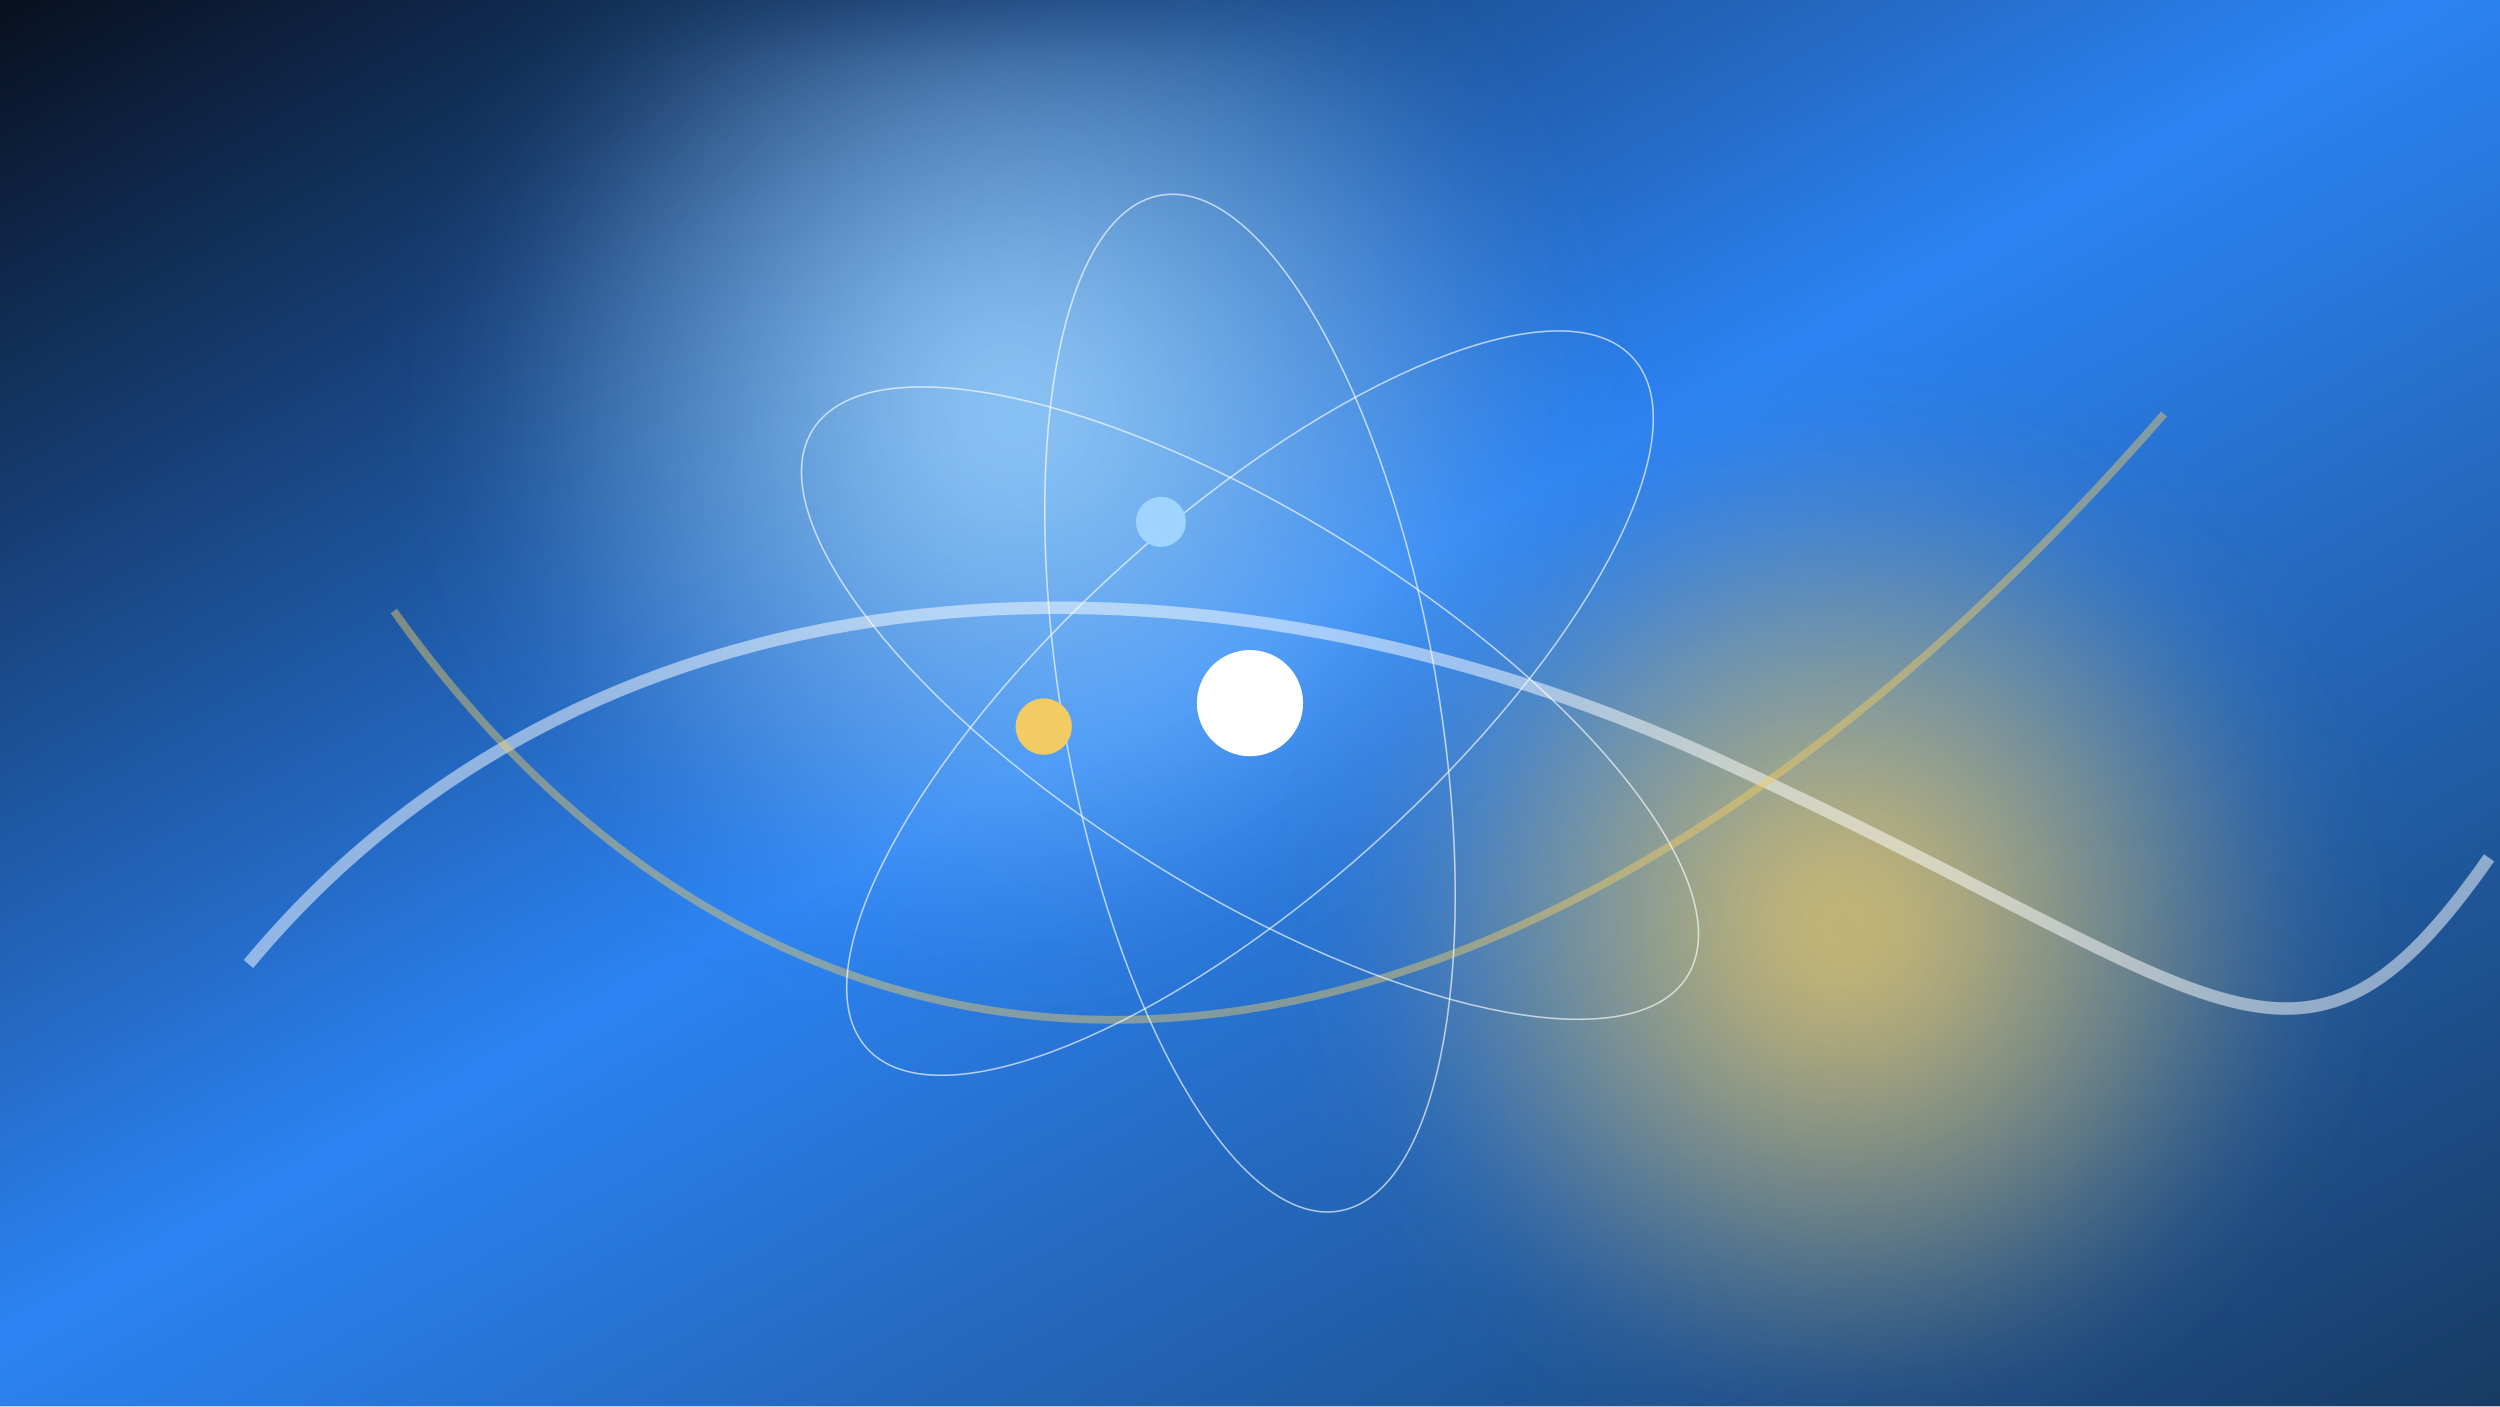
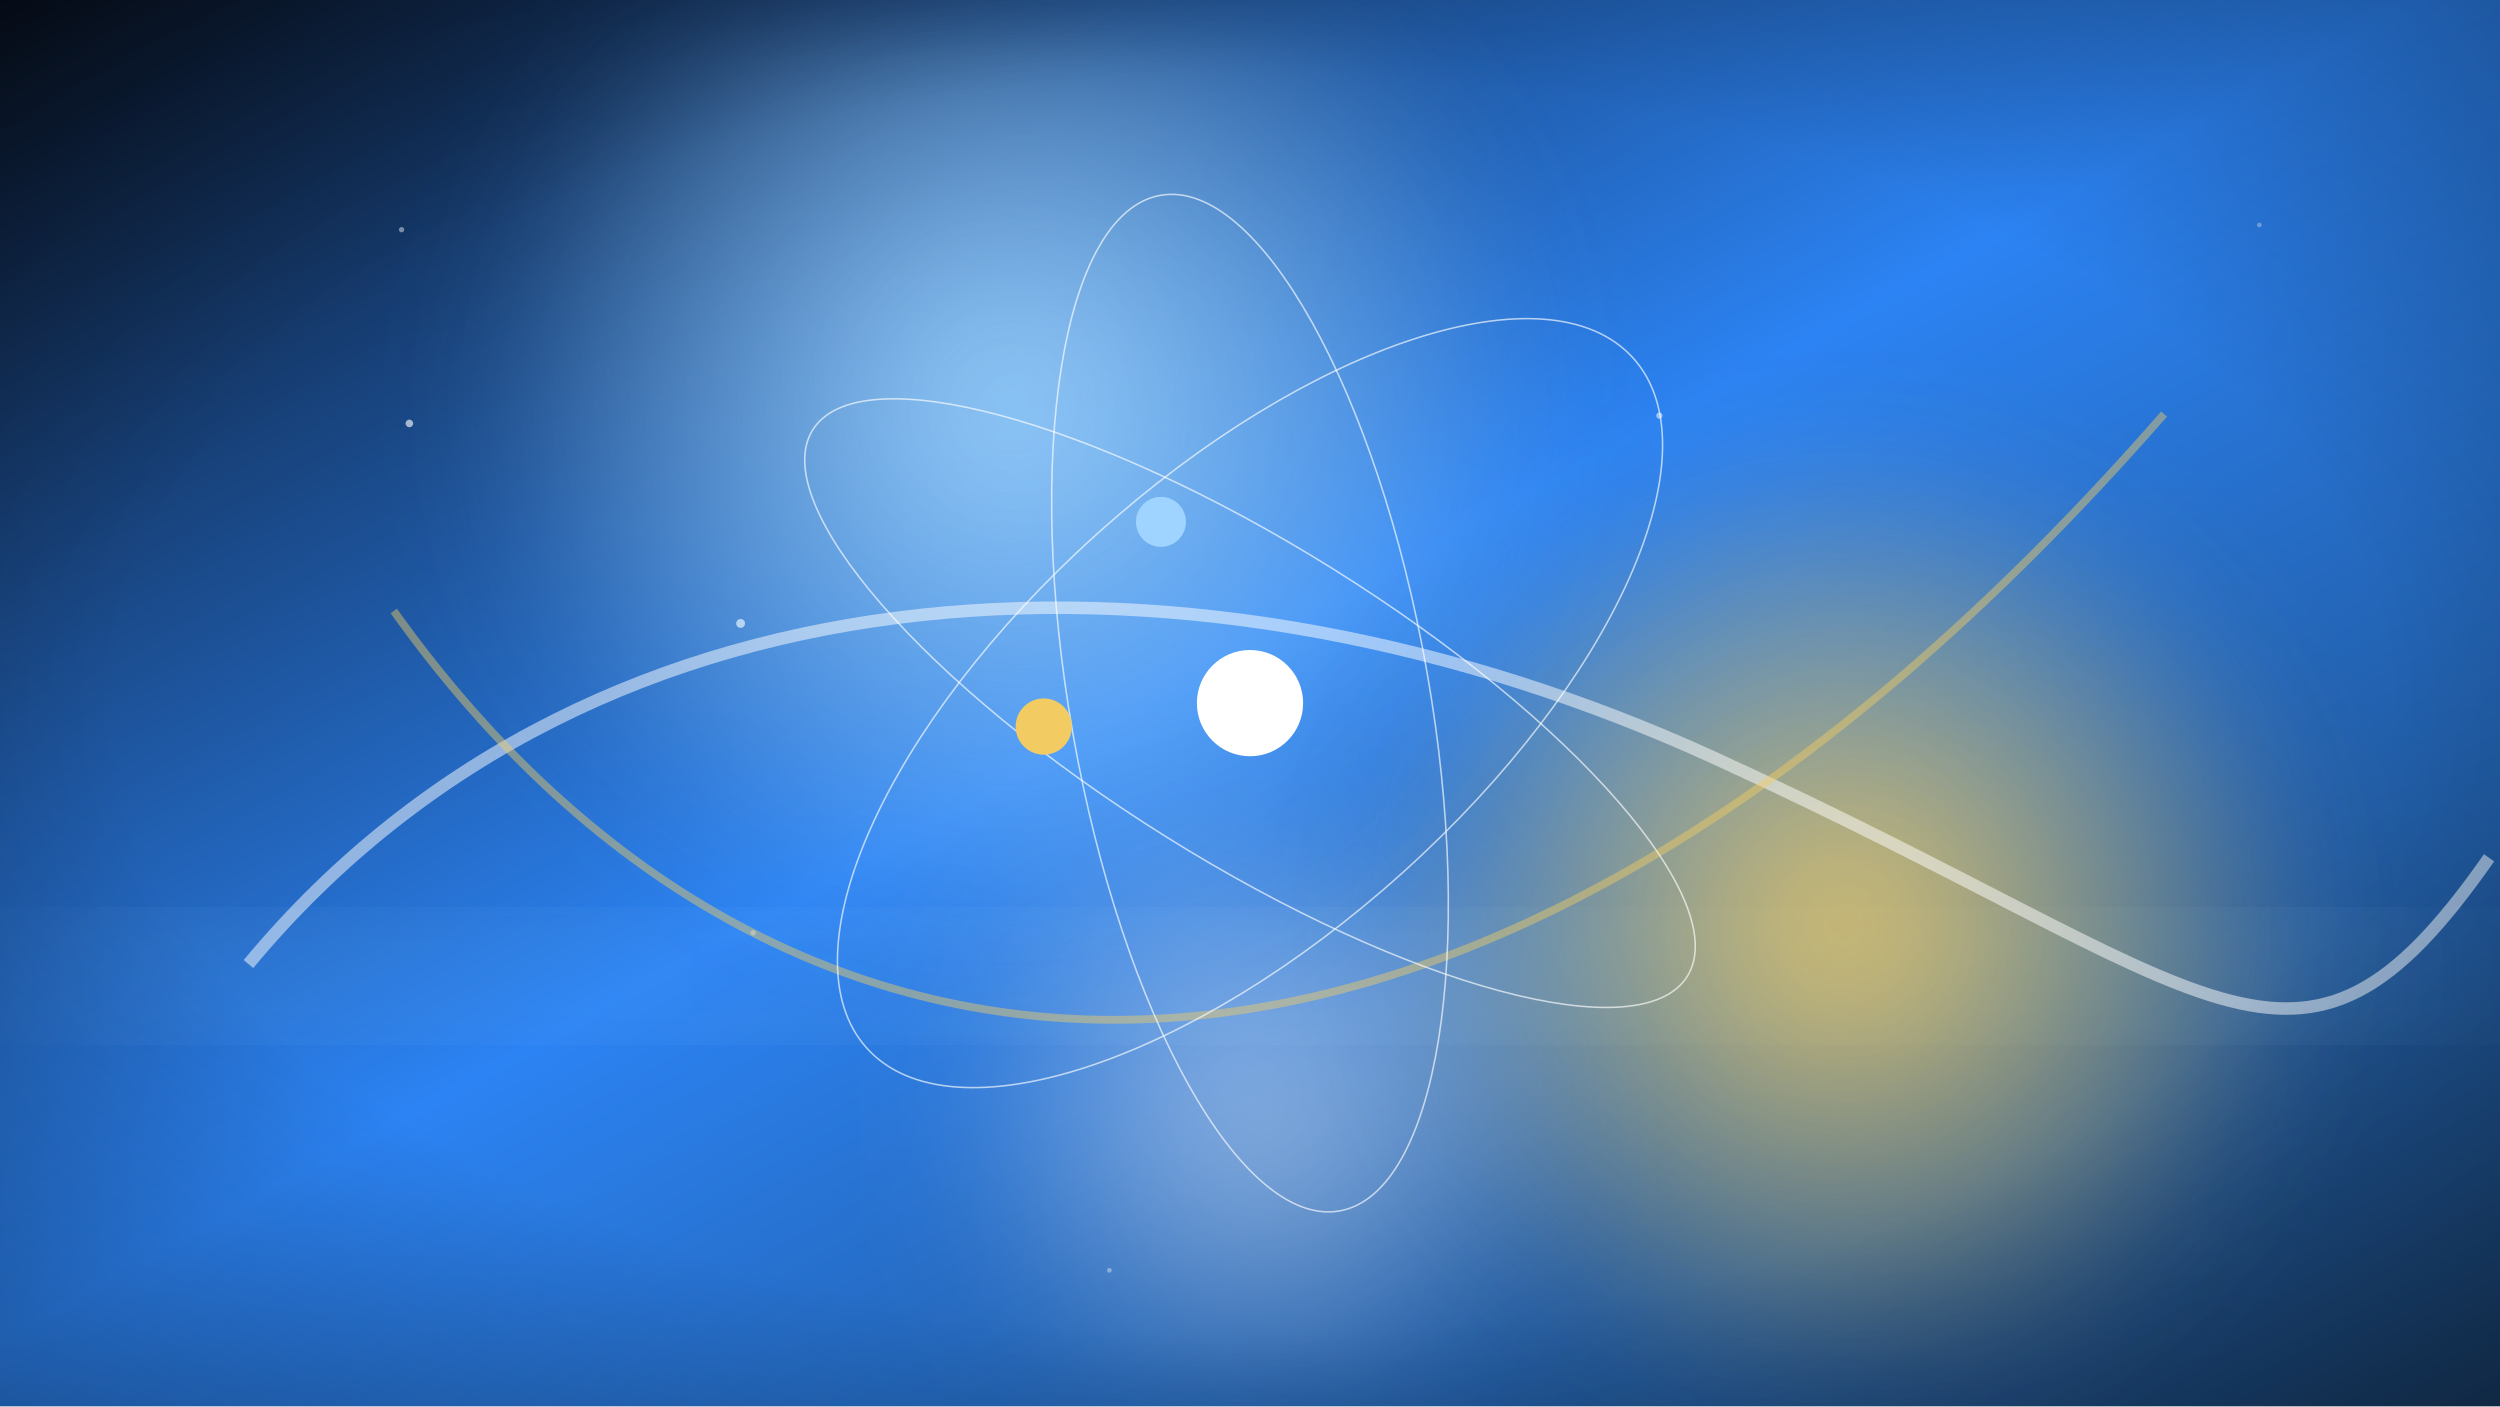
<svg xmlns="http://www.w3.org/2000/svg" viewBox="0 0 1600 900" role="img" aria-labelledby="title desc">
  <defs>
    <linearGradient id="bg" x1="0" y1="0" x2="1" y2="1">
      <stop stop-color="#08101f" />
      <stop offset=".48" stop-color="#2c83f3" />
      <stop offset="1" stop-color="#173b63" />
    </linearGradient>
    <radialGradient id="g1">
      <stop stop-color="#9ed4ff" stop-opacity=".95" />
      <stop offset="1" stop-color="#9ed4ff" stop-opacity="0" />
    </radialGradient>
    <radialGradient id="g2">
      <stop stop-color="#f2cc63" stop-opacity=".9" />
      <stop offset="1" stop-color="#f2cc63" stop-opacity="0" />
    </radialGradient>
+     <radialGradient id="g3">
+       <stop stop-color="#fff" stop-opacity=".5" />
+       <stop offset="1" stop-color="#fff" stop-opacity="0" />
+     </radialGradient>
+     <radialGradient id="vignette" cx=".5" cy=".5" r=".75">
+       <stop offset=".6" stop-color="#000" stop-opacity="0" />
+       <stop offset="1" stop-color="#000" stop-opacity=".38" />
+     </radialGradient>
    <filter id="blur">
      <feGaussianBlur stdDeviation="40" />
    </filter>
+     <filter id="blurSoft">
+       <feGaussianBlur stdDeviation="70" />
+     </filter>
  </defs>
  <rect width="1600" height="900" fill="url(#bg)" />
+   <circle cx="1062" cy="266" r="2.0" fill="#fff" opacity="0.31" />
+   <circle cx="1446" cy="144" r="1.5" fill="#fff" opacity="0.21" />
+   <circle cx="482" cy="597" r="1.7" fill="#fff" opacity="0.25" />
+   <circle cx="710" cy="813" r="1.5" fill="#fff" opacity="0.21" />
+   <circle cx="262" cy="271" r="2.4" fill="#fff" opacity="0.38" />
+   <circle cx="474" cy="399" r="2.8" fill="#fff" opacity="0.47" />
+   <circle cx="257" cy="147" r="1.7" fill="#fff" opacity="0.26" />
+   <circle cx="1062" cy="266" r="2.0" fill="#fff" opacity="0.31" />
+   <circle cx="1446" cy="144" r="1.5" fill="#fff" opacity="0.21" />
+   <circle cx="482" cy="597" r="1.7" fill="#fff" opacity="0.25" />
+   <circle cx="710" cy="813" r="1.5" fill="#fff" opacity="0.21" />
+   <circle cx="262" cy="271" r="2.4" fill="#fff" opacity="0.38" />
+   <circle cx="474" cy="399" r="2.8" fill="#fff" opacity="0.47" />
+   <circle cx="257" cy="147" r="1.7" fill="#fff" opacity="0.26" />
+   <path d="M-50 623C446 501 833 749 1651 626" fill="none" stroke="#9ed4ff" stroke-opacity=".22" stroke-width="140" filter="url(#blurSoft)" />
  <circle cx="648" cy="261" r="350" fill="url(#g1)" filter="url(#blur)" />
  <circle cx="1180" cy="592" r="309" fill="url(#g2)" filter="url(#blur)" />
+   <circle cx="805" cy="709" r="212" fill="url(#g3)" filter="url(#blur)" />
  <path d="M159 617C384 346 771 336 1097 485s373 240 496 64" fill="none" stroke="#fff" stroke-opacity=".5" stroke-width="8" />
  <path d="M252 391C505 746 941 773 1385 265" fill="none" stroke="#f2cc63" stroke-opacity=".45" stroke-width="5" />
  <g fill="none" stroke="#fff" stroke-opacity=".65">
-     <ellipse cx="800" cy="450" rx="330" ry="120" transform="rotate(32 800 450)" />
-     <ellipse cx="800" cy="450" rx="330" ry="120" transform="rotate(-42 800 450)" />
-     <ellipse cx="800" cy="450" rx="330" ry="120" transform="rotate(80 800 450)" />
+     <ellipse cx="800" cy="450" rx="330" ry="101" transform="rotate(32 800 450)" />
+     <ellipse cx="800" cy="450" rx="330" ry="146" transform="rotate(-42 800 450)" />
+     <ellipse cx="800" cy="450" rx="330" ry="115" transform="rotate(80 800 450)" />
  </g>
  <circle cx="800" cy="450" r="34" fill="#fff" />
  <circle cx="743" cy="334" r="16" fill="#9ed4ff" />
  <circle cx="668" cy="465" r="18" fill="#f2cc63" />
+   <rect width="1600" height="900" fill="url(#vignette)" />
</svg>
